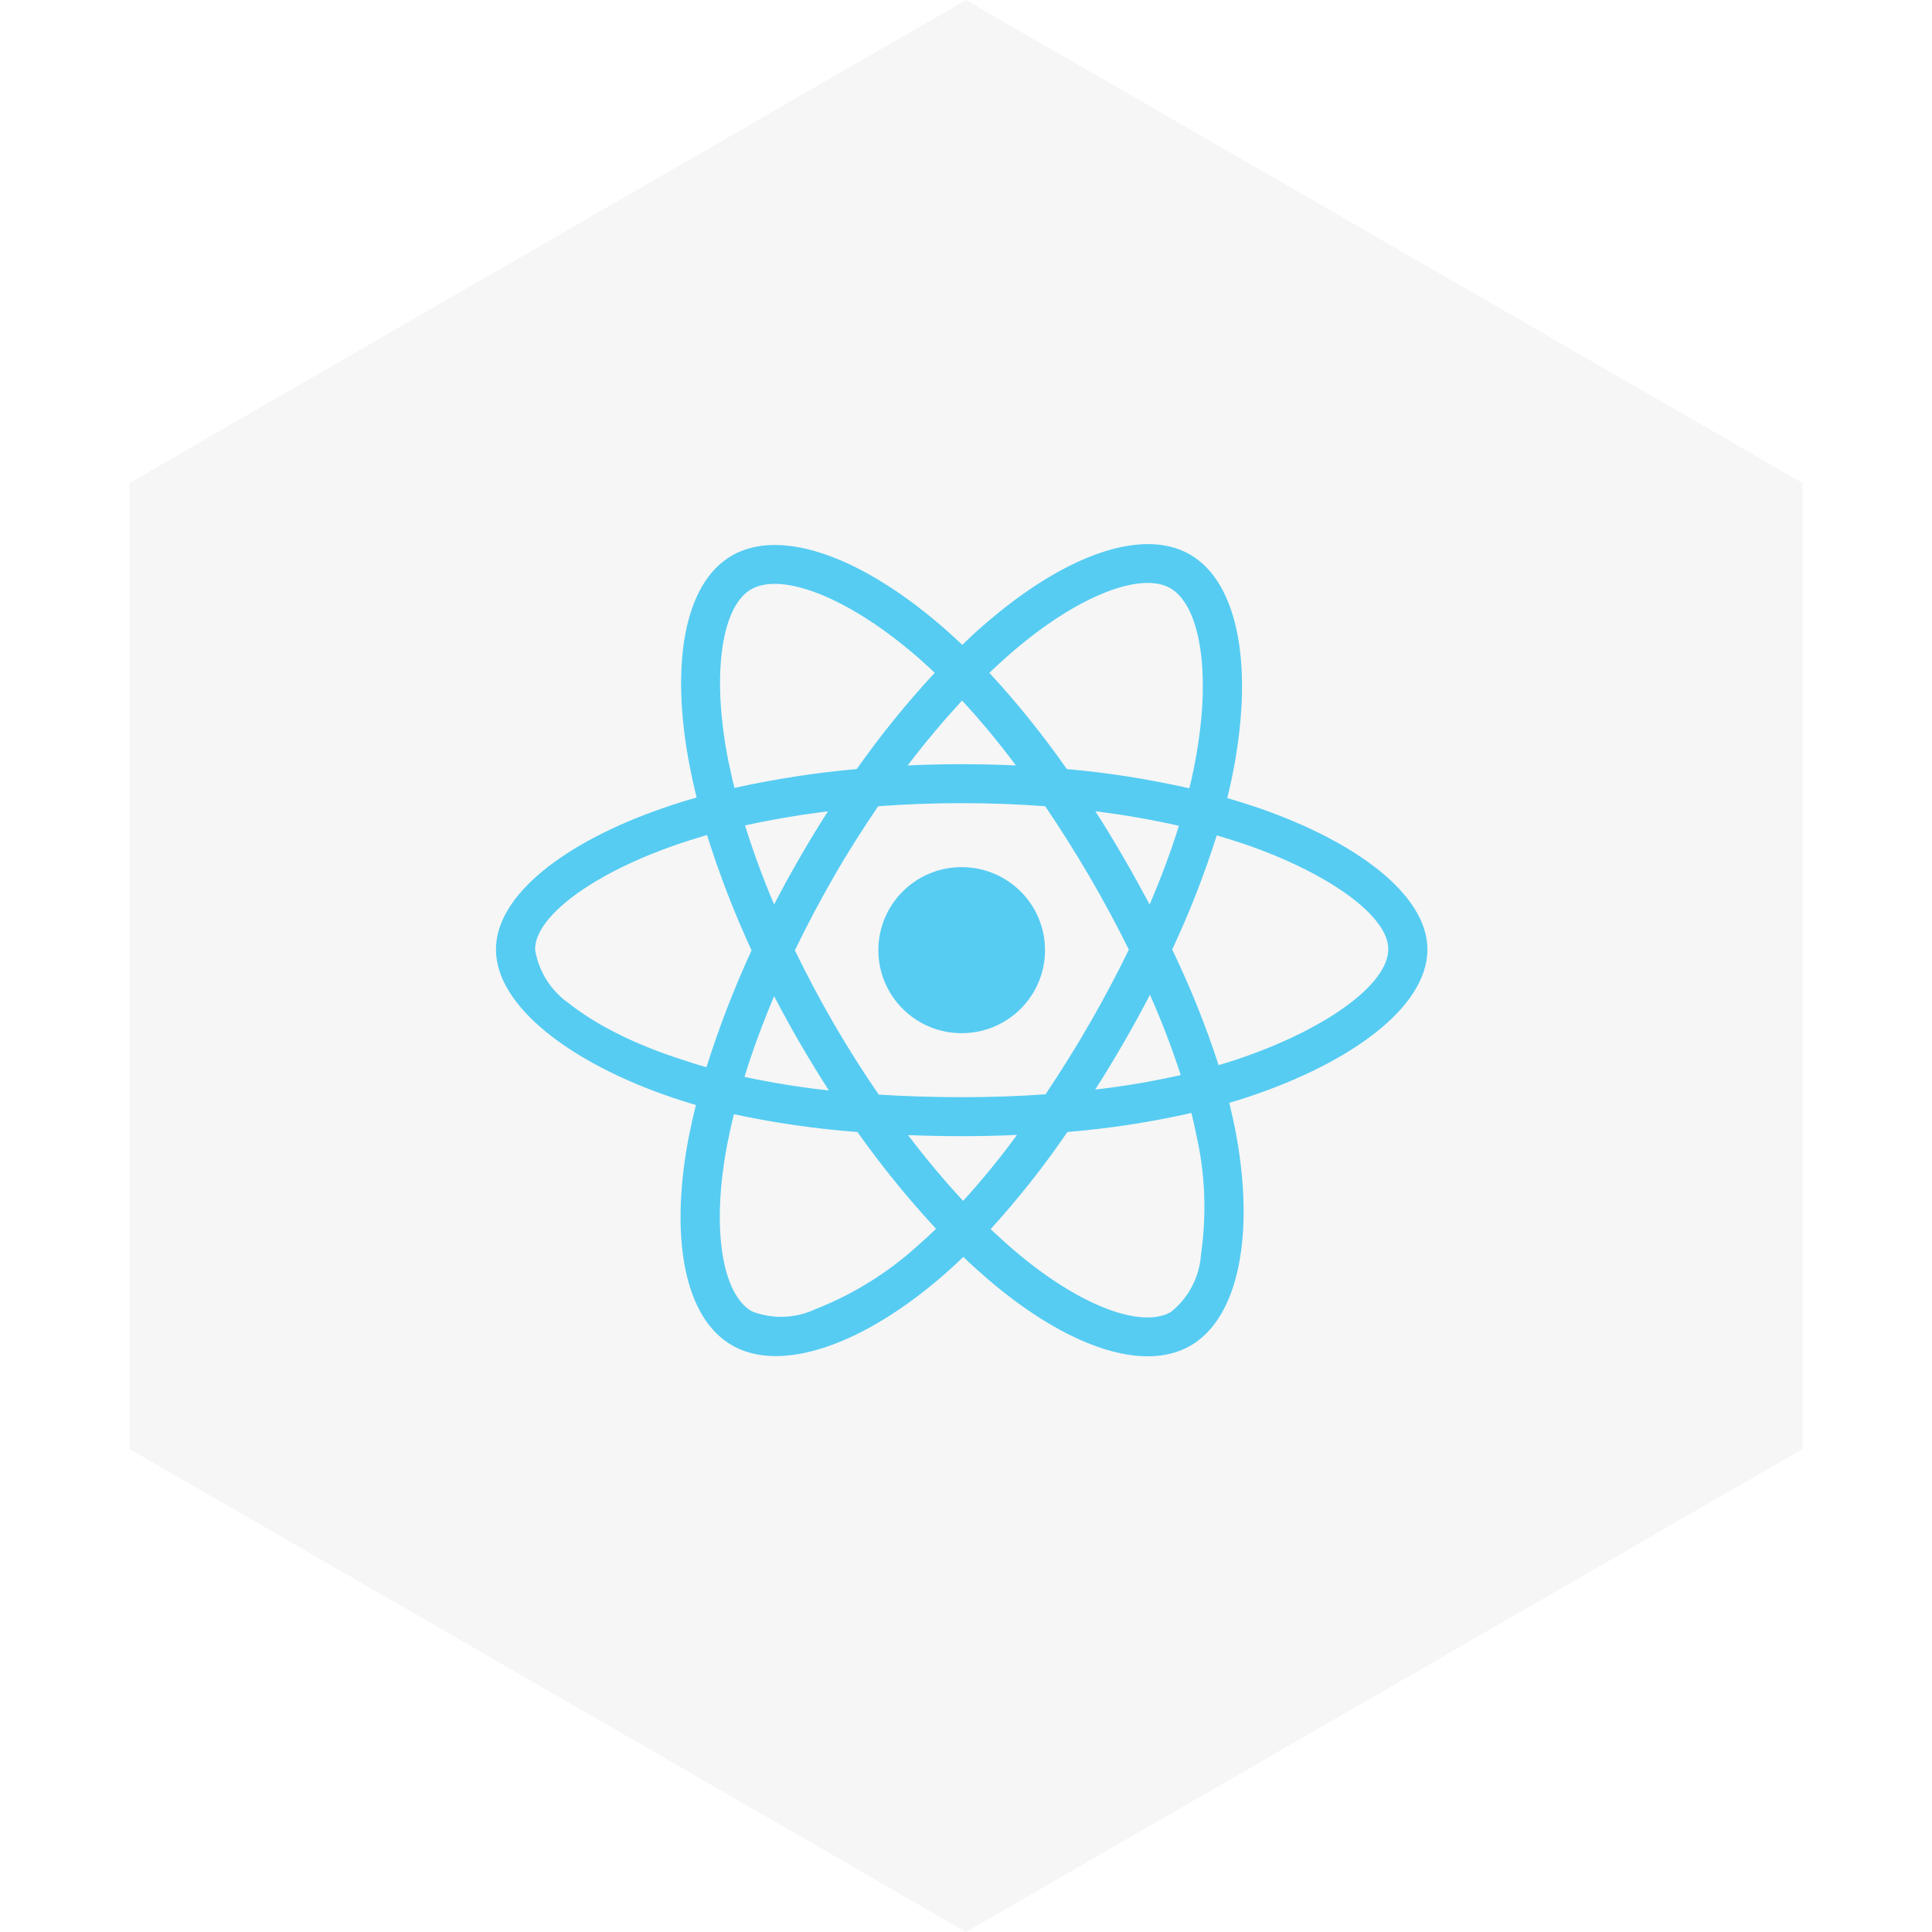
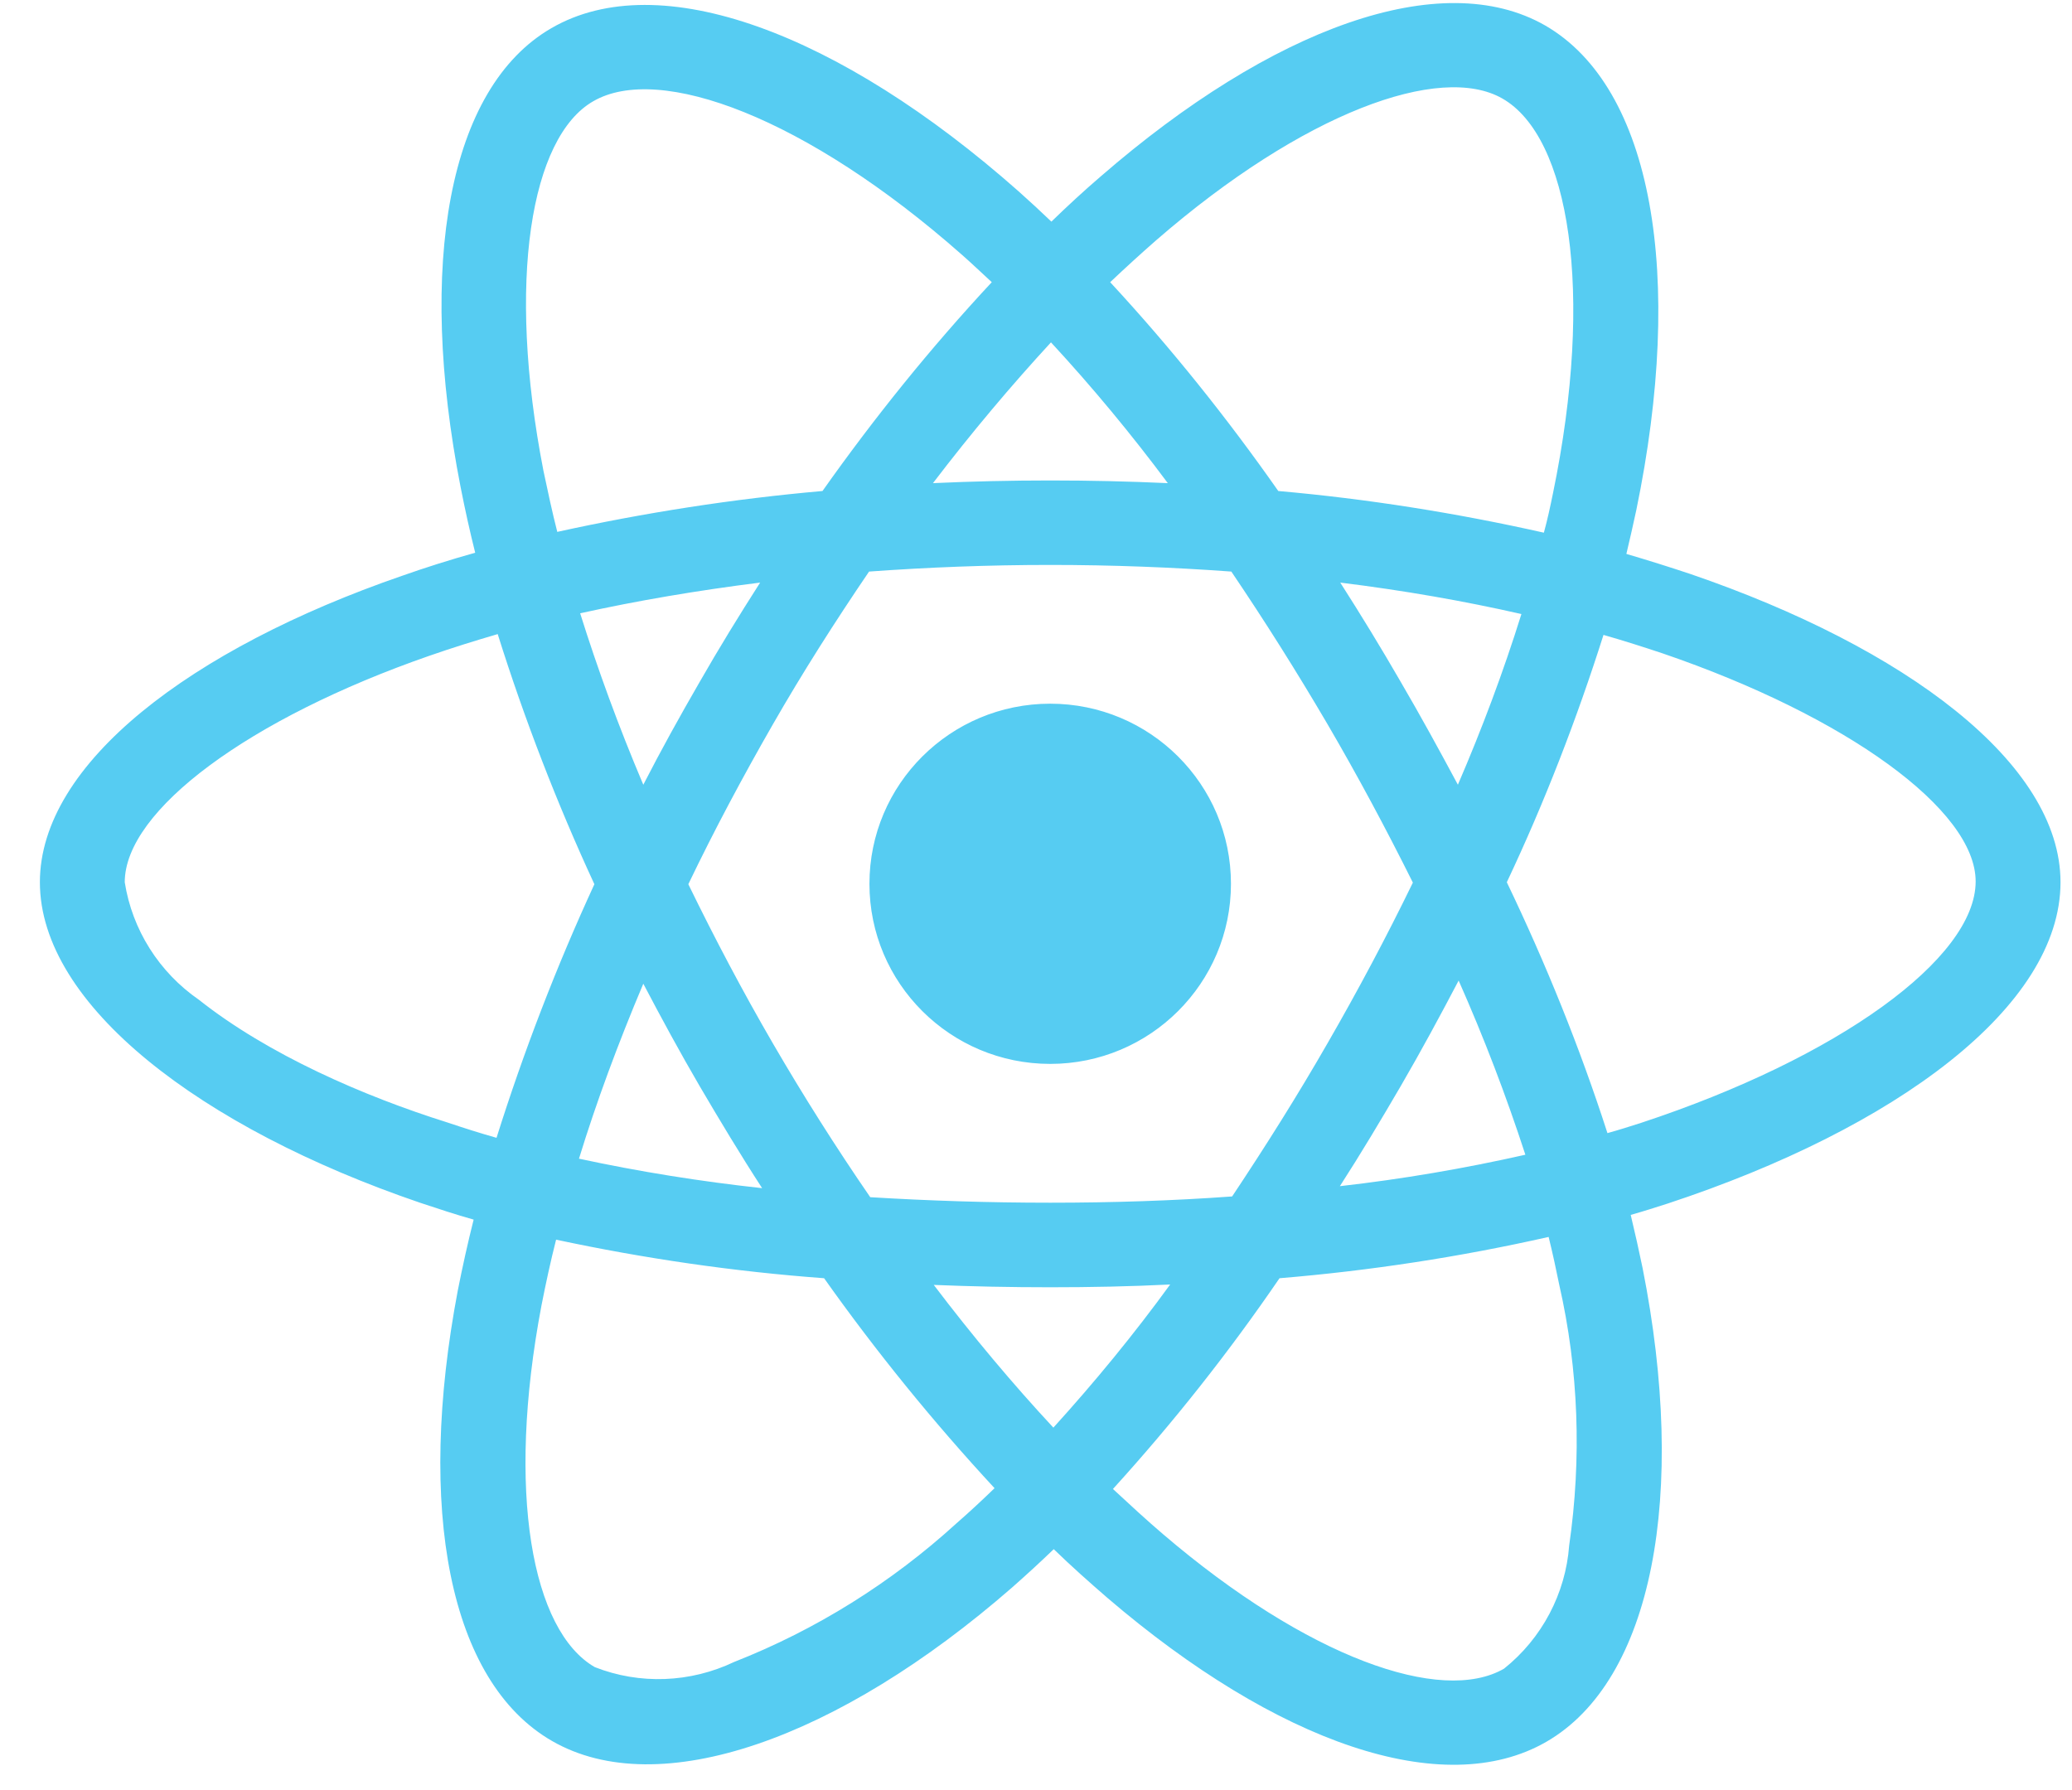
- <svg xmlns="http://www.w3.org/2000/svg" width="89" height="89" viewBox="0 0 89 89" fill="none">
-   <path d="M44.5 0L83.038 22.25V66.75L44.5 89L5.962 66.75V22.25L44.5 0Z" fill="#F6F6F6" />
-   <path d="M57.895 37.19C57.442 37.039 56.99 36.897 56.537 36.764C56.612 36.455 56.679 36.146 56.747 35.837C57.777 30.859 57.099 26.859 54.811 25.54C52.607 24.279 49.011 25.59 45.374 28.747C45.014 29.055 44.662 29.381 44.327 29.707C44.1 29.49 43.866 29.273 43.631 29.064C39.818 25.69 35.996 24.27 33.709 25.598C31.513 26.867 30.859 30.634 31.781 35.344C31.873 35.812 31.974 36.271 32.091 36.739C31.555 36.889 31.027 37.056 30.532 37.231C26.057 38.776 22.847 41.215 22.847 43.737C22.847 46.343 26.267 48.956 30.918 50.543C31.295 50.668 31.672 50.794 32.058 50.902C31.932 51.403 31.823 51.896 31.722 52.406C30.842 57.04 31.53 60.715 33.725 61.976C35.988 63.279 39.793 61.943 43.497 58.711C43.79 58.452 44.084 58.184 44.377 57.901C44.746 58.26 45.131 58.602 45.517 58.936C49.104 62.009 52.648 63.254 54.836 61.993C57.099 60.69 57.836 56.74 56.881 51.929C56.805 51.562 56.721 51.186 56.629 50.802C56.897 50.727 57.157 50.643 57.417 50.56C62.252 48.965 65.756 46.384 65.756 43.737C65.756 41.206 62.454 38.751 57.895 37.19ZM46.556 30.099C49.673 27.394 52.581 26.333 53.906 27.093C55.322 27.903 55.867 31.177 54.978 35.478C54.92 35.761 54.861 36.037 54.785 36.313C52.925 35.895 51.039 35.594 49.145 35.428C48.056 33.874 46.866 32.388 45.575 30.993C45.902 30.684 46.221 30.392 46.556 30.099ZM36.86 48.071C37.287 48.798 37.723 49.524 38.184 50.234C36.876 50.092 35.577 49.883 34.295 49.608C34.664 48.405 35.125 47.161 35.661 45.892C36.047 46.627 36.441 47.353 36.86 48.071ZM34.32 38.025C35.527 37.758 36.809 37.54 38.142 37.373C37.698 38.066 37.262 38.776 36.851 39.495C36.441 40.204 36.038 40.931 35.661 41.666C35.133 40.422 34.689 39.202 34.32 38.025ZM36.617 43.779C37.17 42.626 37.773 41.499 38.41 40.388C39.047 39.277 39.734 38.2 40.455 37.139C41.712 37.048 42.994 36.998 44.301 36.998C45.609 36.998 46.9 37.048 48.148 37.139C48.861 38.192 49.539 39.269 50.185 40.371C50.83 41.474 51.433 42.601 52.003 43.745C51.442 44.898 50.838 46.033 50.193 47.153C49.556 48.263 48.877 49.341 48.165 50.41C46.916 50.501 45.617 50.543 44.301 50.543C42.986 50.543 41.712 50.501 40.48 50.426C39.751 49.366 39.064 48.28 38.418 47.169C37.773 46.059 37.178 44.931 36.617 43.779ZM51.752 48.054C52.179 47.32 52.581 46.576 52.975 45.825C53.512 47.036 53.981 48.263 54.392 49.524C53.093 49.817 51.777 50.042 50.453 50.192C50.905 49.491 51.333 48.773 51.752 48.054ZM52.959 41.666C52.565 40.931 52.163 40.196 51.743 39.478C51.333 38.768 50.905 38.066 50.461 37.373C51.81 37.54 53.101 37.766 54.308 38.041C53.922 39.277 53.47 40.48 52.959 41.666ZM44.318 32.271C45.198 33.223 46.028 34.225 46.799 35.261C45.14 35.185 43.472 35.185 41.812 35.261C42.634 34.183 43.48 33.181 44.318 32.271ZM34.597 27.151C36.005 26.333 39.131 27.502 42.424 30.408C42.634 30.592 42.843 30.793 43.061 30.993C41.762 32.388 40.564 33.874 39.466 35.428C37.572 35.594 35.695 35.887 33.834 36.296C33.725 35.87 33.633 35.436 33.541 35.002C32.753 30.96 33.273 27.911 34.597 27.151ZM32.544 49.165C32.192 49.065 31.848 48.956 31.505 48.84C29.719 48.28 27.691 47.395 26.225 46.234C25.378 45.649 24.808 44.747 24.649 43.737C24.649 42.209 27.297 40.255 31.119 38.927C31.597 38.76 32.083 38.609 32.569 38.467C33.139 40.279 33.826 42.058 34.622 43.779C33.818 45.524 33.122 47.328 32.544 49.165ZM42.315 57.349C40.933 58.61 39.332 59.612 37.589 60.297C36.658 60.74 35.586 60.782 34.63 60.406C33.298 59.638 32.745 56.69 33.499 52.723C33.591 52.255 33.692 51.788 33.809 51.328C35.686 51.729 37.58 52.005 39.499 52.147C40.606 53.708 41.821 55.203 43.12 56.606C42.852 56.865 42.584 57.115 42.315 57.349ZM44.369 55.32C43.514 54.401 42.659 53.383 41.829 52.289C42.634 52.322 43.464 52.339 44.301 52.339C45.165 52.339 46.011 52.322 46.849 52.28C46.078 53.341 45.248 54.351 44.369 55.32ZM55.322 57.825C55.246 58.844 54.744 59.796 53.939 60.439C52.607 61.208 49.766 60.206 46.698 57.583C46.346 57.283 45.994 56.957 45.634 56.623C46.916 55.212 48.098 53.717 49.171 52.147C51.09 51.988 53.001 51.696 54.886 51.27C54.97 51.612 55.045 51.955 55.112 52.289C55.523 54.092 55.59 55.971 55.322 57.825ZM56.847 48.848C56.612 48.923 56.378 48.998 56.135 49.065C55.548 47.244 54.827 45.466 53.998 43.737C54.802 42.033 55.481 40.279 56.051 38.484C56.487 38.609 56.906 38.743 57.308 38.877C61.213 40.213 63.954 42.2 63.954 43.72C63.954 45.357 61.029 47.47 56.847 48.848ZM44.301 47.595C46.422 47.595 48.14 45.883 48.14 43.77C48.14 41.657 46.422 39.946 44.301 39.946C42.181 39.946 40.463 41.657 40.463 43.77C40.463 45.883 42.181 47.595 44.301 47.595Z" fill="#56CCF2" />
+ <svg xmlns="http://www.w3.org/2000/svg" width="44" height="38" viewBox="0 0 44 38" fill="none">
+   <path d="M35.895 12.19C35.442 12.039 34.99 11.897 34.537 11.764C34.612 11.455 34.679 11.146 34.747 10.837C35.777 5.859 35.099 1.859 32.811 0.54C30.607 -0.721 27.011 0.59 23.374 3.747C23.014 4.056 22.662 4.381 22.327 4.707C22.1 4.49 21.866 4.273 21.631 4.064C17.818 0.69 13.996 -0.73 11.709 0.598C9.513 1.868 8.859 5.634 9.781 10.344C9.873 10.812 9.974 11.271 10.091 11.739C9.555 11.889 9.027 12.056 8.532 12.231C4.057 13.776 0.847 16.215 0.847 18.737C0.847 21.343 4.267 23.956 8.918 25.543C9.295 25.668 9.672 25.794 10.058 25.902C9.932 26.403 9.823 26.896 9.722 27.405C8.842 32.04 9.53 35.715 11.725 36.976C13.988 38.279 17.793 36.943 21.497 33.711C21.79 33.452 22.084 33.184 22.377 32.901C22.746 33.26 23.131 33.602 23.517 33.936C27.104 37.009 30.648 38.254 32.836 36.993C35.099 35.69 35.836 31.74 34.881 26.929C34.805 26.562 34.721 26.186 34.629 25.802C34.897 25.727 35.157 25.643 35.417 25.56C40.252 23.965 43.756 21.384 43.756 18.737C43.756 16.206 40.454 13.751 35.895 12.19ZM24.556 5.099C27.673 2.394 30.581 1.333 31.905 2.093C33.322 2.903 33.867 6.177 32.978 10.478C32.92 10.761 32.861 11.037 32.785 11.313C30.925 10.895 29.039 10.595 27.145 10.428C26.056 8.874 24.866 7.388 23.575 5.993C23.902 5.684 24.221 5.392 24.556 5.099ZM14.86 23.071C15.287 23.798 15.723 24.524 16.184 25.234C14.876 25.092 13.577 24.884 12.295 24.608C12.664 23.405 13.125 22.161 13.661 20.892C14.047 21.627 14.441 22.353 14.86 23.071ZM12.32 13.025C13.527 12.758 14.809 12.54 16.142 12.373C15.698 13.066 15.262 13.776 14.851 14.495C14.441 15.204 14.038 15.931 13.661 16.666C13.133 15.422 12.689 14.202 12.32 13.025ZM14.617 18.779C15.17 17.626 15.773 16.499 16.41 15.388C17.047 14.277 17.734 13.2 18.455 12.139C19.712 12.048 20.994 11.998 22.302 11.998C23.609 11.998 24.899 12.048 26.148 12.139C26.86 13.192 27.539 14.269 28.185 15.371C28.83 16.474 29.433 17.601 30.003 18.745C29.442 19.898 28.838 21.034 28.193 22.153C27.556 23.263 26.877 24.341 26.165 25.41C24.916 25.501 23.617 25.543 22.302 25.543C20.986 25.543 19.712 25.501 18.48 25.426C17.751 24.366 17.064 23.28 16.418 22.169C15.773 21.059 15.178 19.931 14.617 18.779ZM29.752 23.055C30.179 22.32 30.581 21.576 30.975 20.825C31.512 22.036 31.981 23.263 32.392 24.524C31.093 24.817 29.777 25.042 28.453 25.192C28.905 24.491 29.333 23.773 29.752 23.055ZM30.959 16.666C30.565 15.931 30.163 15.196 29.743 14.478C29.333 13.768 28.905 13.066 28.461 12.373C29.811 12.54 31.101 12.766 32.308 13.041C31.922 14.277 31.47 15.48 30.959 16.666ZM22.318 7.271C23.198 8.223 24.028 9.225 24.799 10.261C23.14 10.185 21.472 10.185 19.812 10.261C20.634 9.183 21.48 8.181 22.318 7.271ZM12.597 2.151C14.005 1.333 17.131 2.502 20.424 5.408C20.634 5.592 20.843 5.793 21.061 5.993C19.762 7.388 18.564 8.874 17.466 10.428C15.572 10.595 13.695 10.887 11.834 11.296C11.725 10.87 11.633 10.436 11.541 10.002C10.753 5.96 11.273 2.911 12.597 2.151ZM10.544 24.165C10.192 24.065 9.848 23.956 9.504 23.84C7.719 23.28 5.691 22.395 4.225 21.234C3.378 20.649 2.808 19.747 2.649 18.737C2.649 17.209 5.297 15.255 9.119 13.927C9.597 13.76 10.083 13.609 10.569 13.467C11.139 15.28 11.826 17.058 12.622 18.779C11.818 20.524 11.122 22.328 10.544 24.165ZM20.315 32.349C18.933 33.61 17.332 34.612 15.589 35.297C14.659 35.74 13.586 35.782 12.63 35.406C11.298 34.638 10.745 31.69 11.499 27.723C11.591 27.255 11.692 26.788 11.809 26.328C13.686 26.729 15.58 27.005 17.5 27.147C18.606 28.708 19.821 30.203 21.12 31.606C20.852 31.865 20.584 32.115 20.315 32.349ZM22.369 30.32C21.514 29.401 20.659 28.383 19.829 27.289C20.634 27.322 21.463 27.339 22.302 27.339C23.165 27.339 24.011 27.322 24.849 27.28C24.078 28.341 23.248 29.351 22.369 30.32ZM33.322 32.825C33.246 33.844 32.744 34.796 31.939 35.439C30.607 36.208 27.766 35.206 24.698 32.583C24.346 32.283 23.994 31.957 23.634 31.623C24.916 30.212 26.098 28.717 27.171 27.147C29.09 26.988 31 26.696 32.886 26.27C32.97 26.612 33.045 26.955 33.112 27.289C33.523 29.092 33.59 30.971 33.322 32.825ZM34.847 23.848C34.612 23.923 34.378 23.998 34.135 24.065C33.548 22.244 32.827 20.466 31.998 18.737C32.802 17.033 33.481 15.28 34.051 13.484C34.487 13.609 34.906 13.743 35.308 13.877C39.213 15.213 41.954 17.2 41.954 18.72C41.954 20.357 39.029 22.47 34.847 23.848ZM22.302 22.595C24.422 22.595 26.14 20.883 26.14 18.77C26.14 16.657 24.422 14.945 22.302 14.945C20.181 14.945 18.463 16.657 18.463 18.77C18.463 20.883 20.181 22.595 22.302 22.595Z" fill="#56CCF2" />
</svg>
